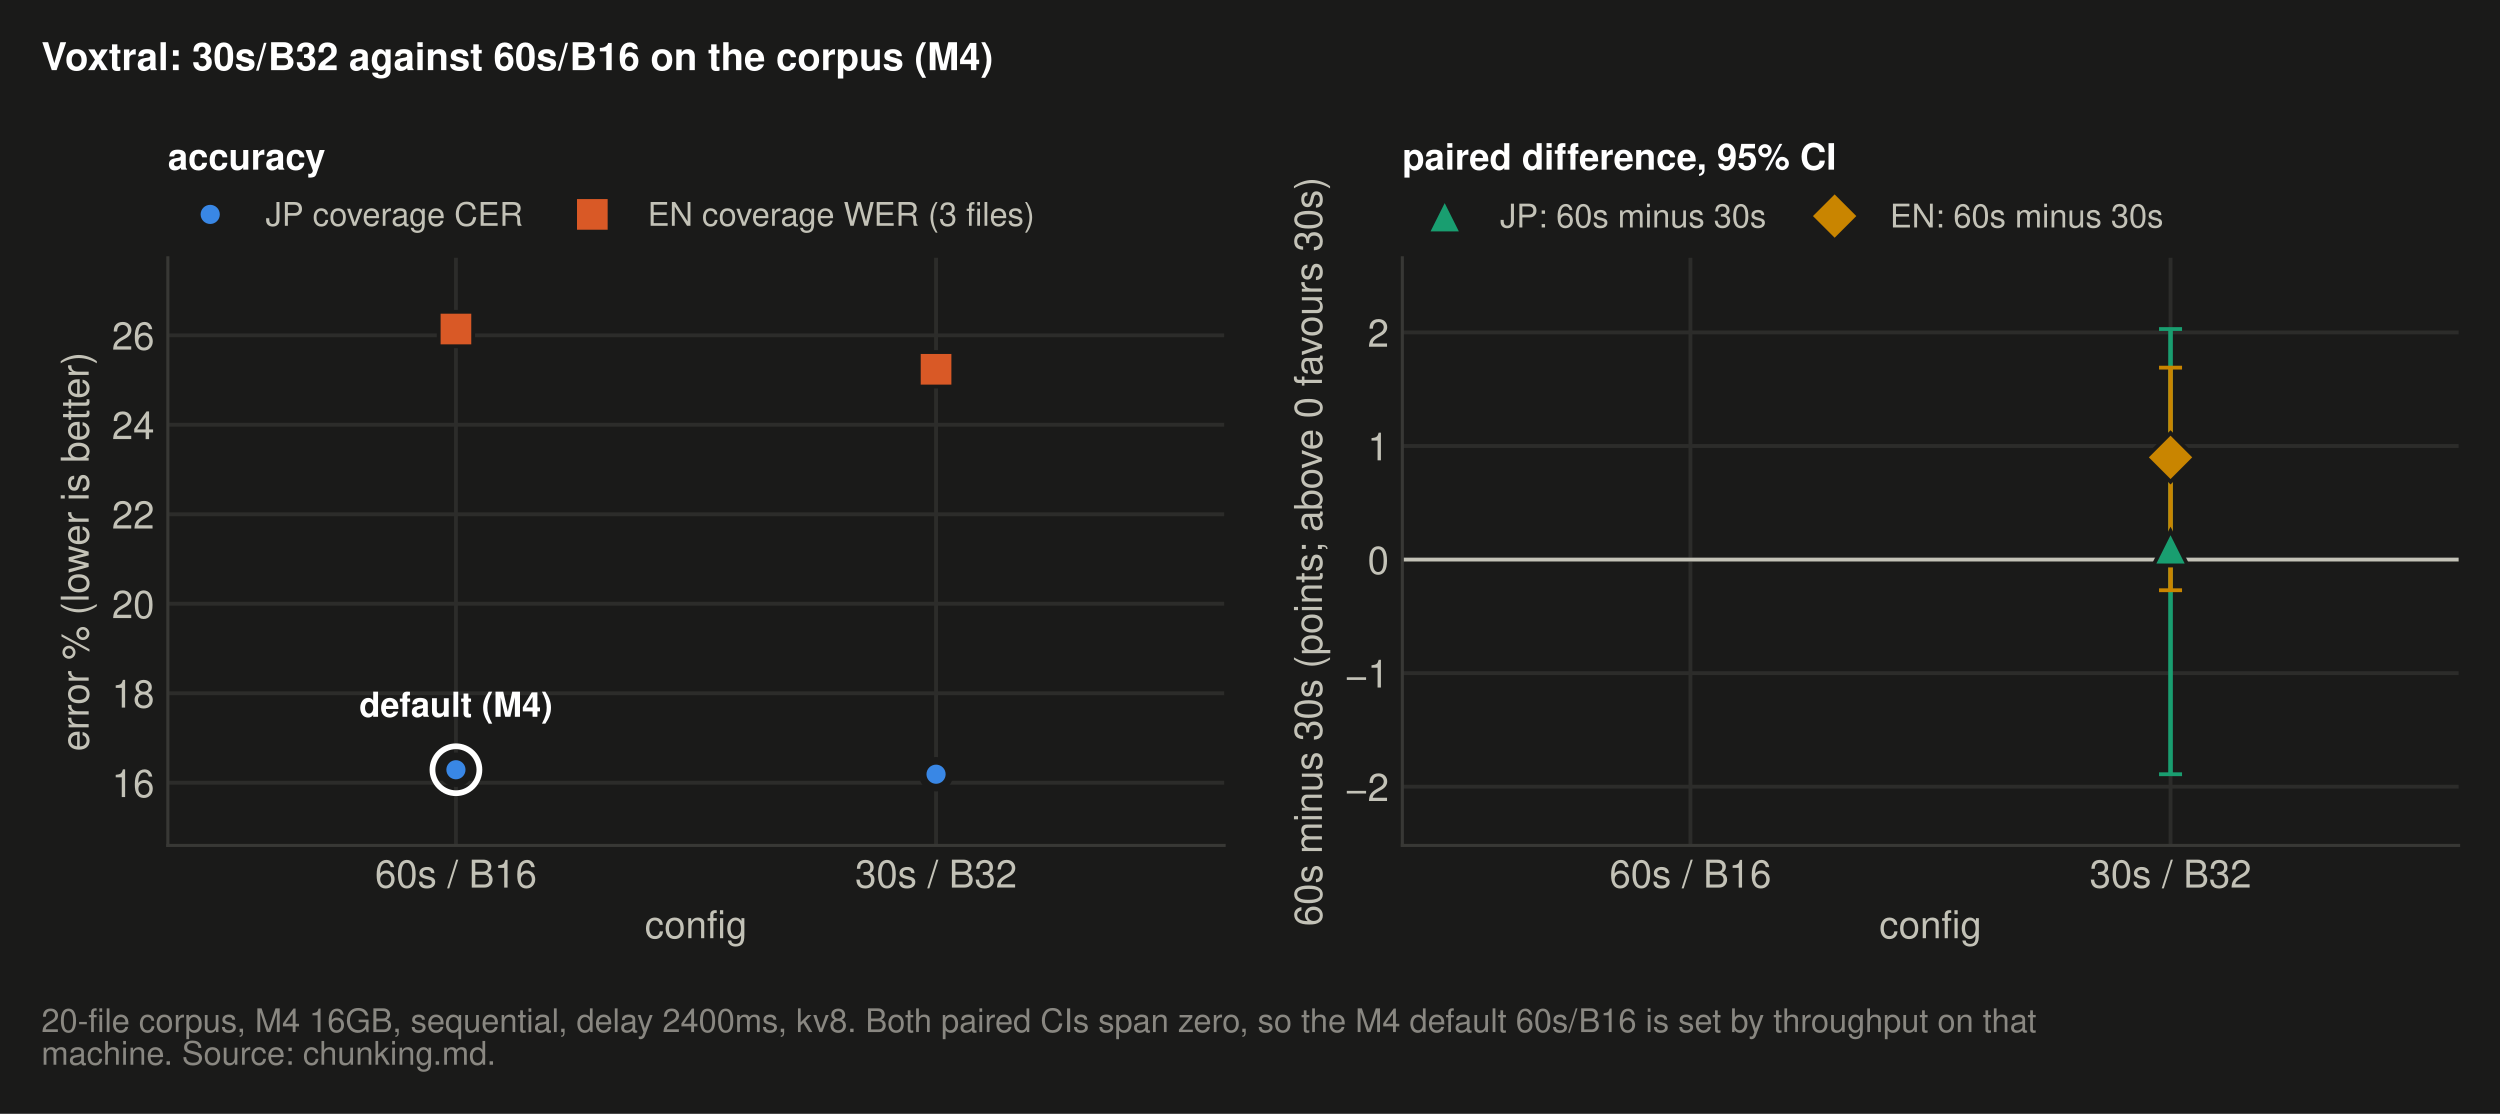
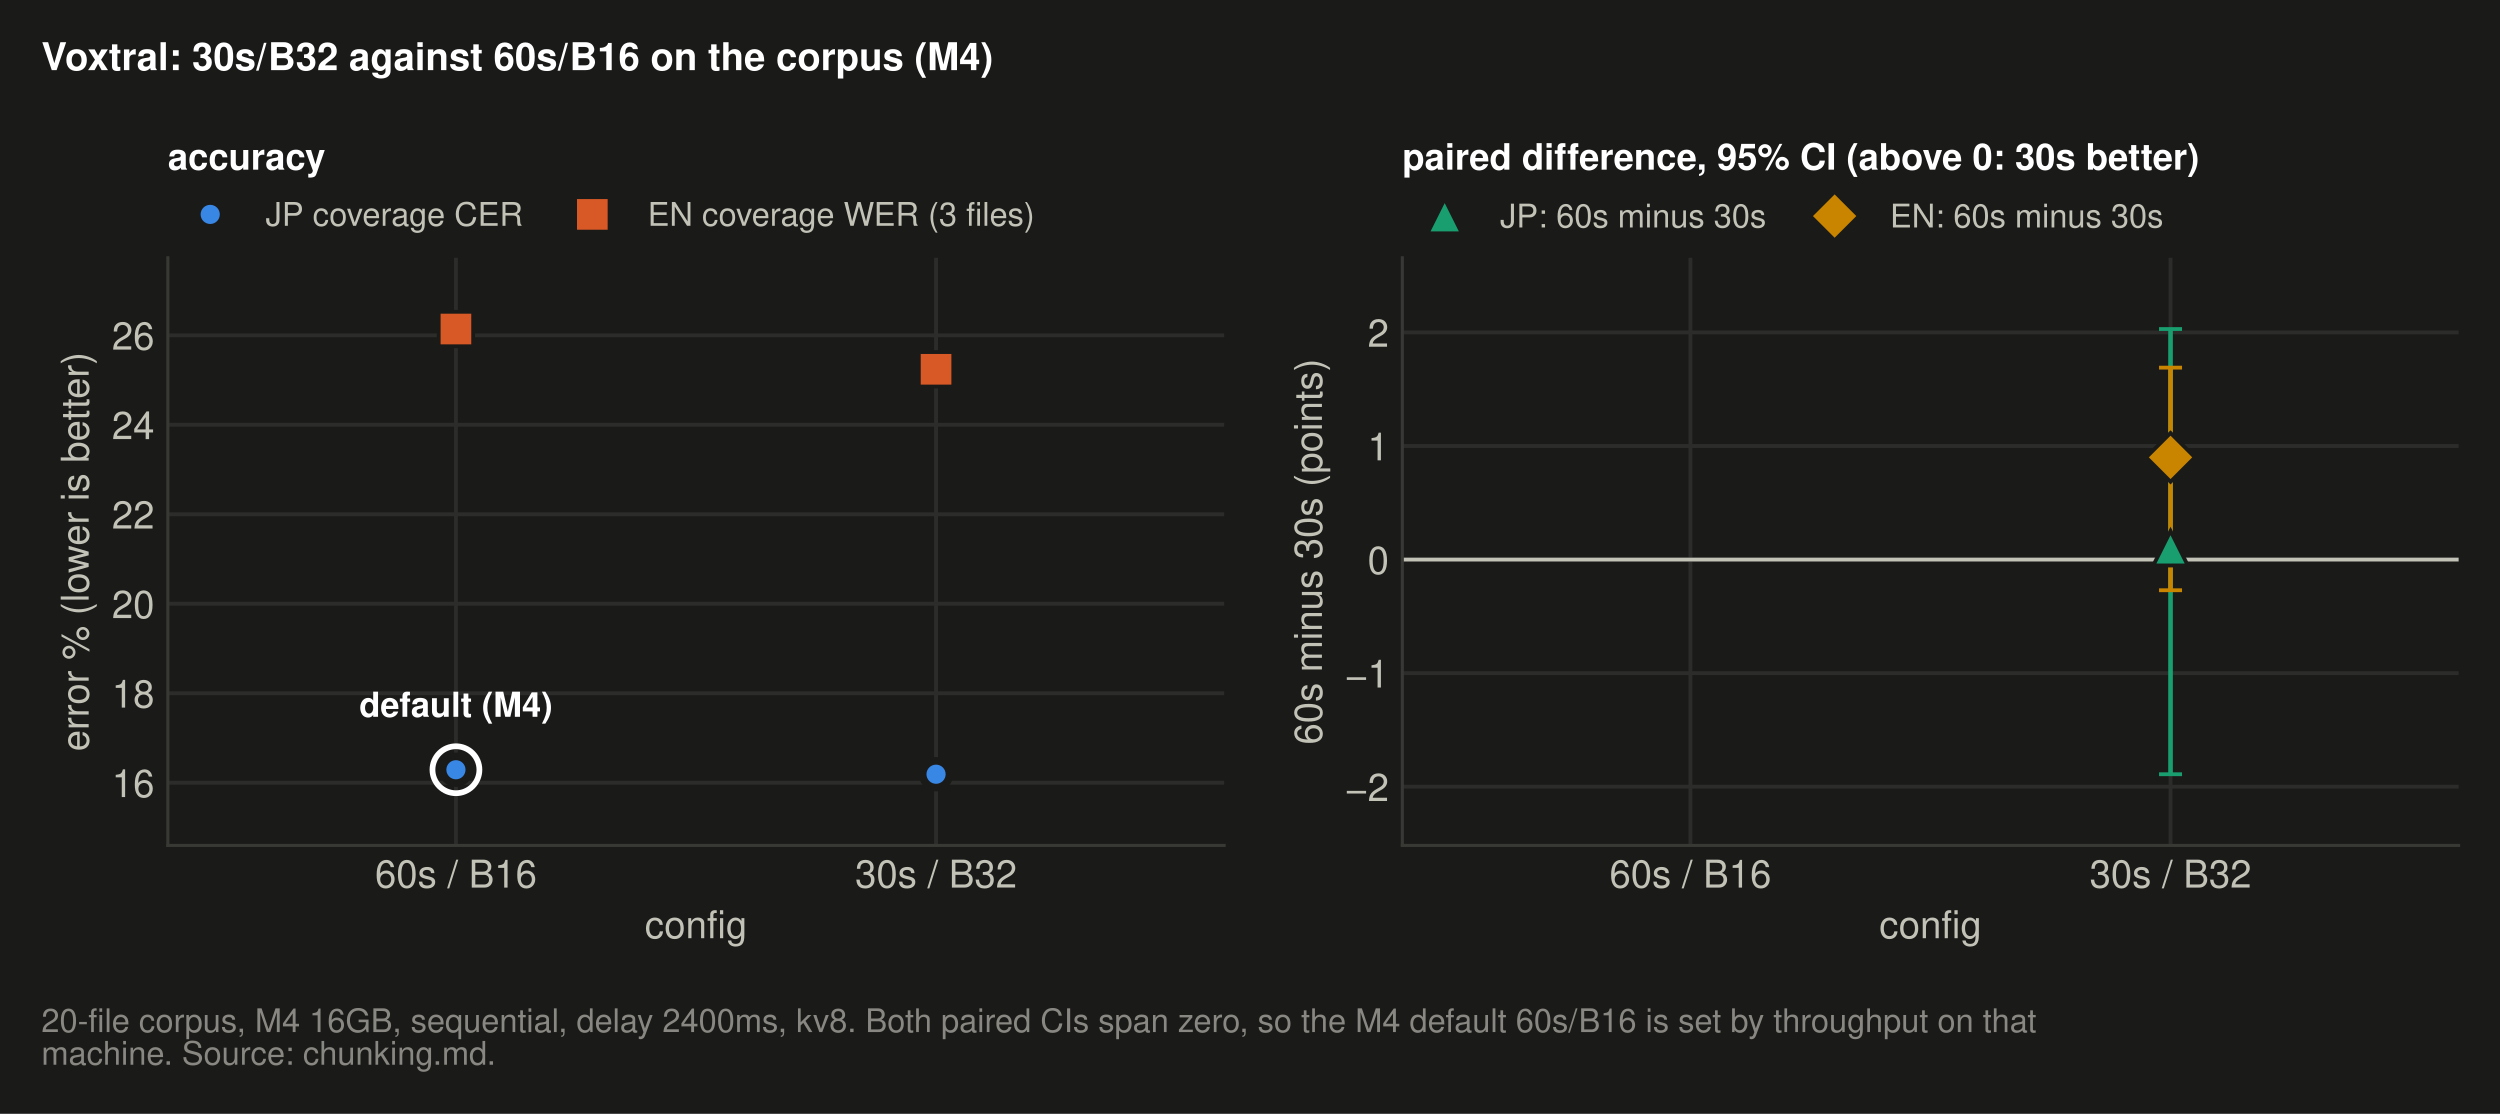
<svg xmlns="http://www.w3.org/2000/svg" xmlns:xlink="http://www.w3.org/1999/xlink" width="652.32pt" height="290.618pt" viewBox="0 0 652.32 290.618" version="1.1">
  <defs>
    <style type="text/css">*{stroke-linejoin: round; stroke-linecap: butt}</style>
  </defs>
  <g id="figure_1">
    <g id="patch_1">
      <path d="M 0 290.618  L 652.32 290.618  L 652.32 0  L 0 0  z " style="fill: #1a1a19" />
    </g>
    <g id="axes_1">
      <g id="patch_2">
        <path d="M 43.8 220.601  L 319.409 220.601  L 319.409 67.265  L 43.8 67.265  z " style="fill: #1a1a19" />
      </g>
      <g id="matplotlib.axis_1">
        <g id="xtick_1">
          <g id="line2d_1">
            <path d="M 118.966 220.601  L 118.966 67.265  " clip-path="url(#pb26c34fa4f)" style="fill: none; stroke: #2c2c2a; stroke-linecap: round" />
          </g>
          <g id="line2d_2" />
          <g id="text_1">
            <text style="font-size: 10px; font-family: 'Helvetica', 'Arial', 'DejaVu Sans'; text-anchor: middle; fill: #c3c2b7" x="118.966" y="231.601" transform="rotate(-0 118.9662 231.6008)">60s / B16</text>
          </g>
        </g>
        <g id="xtick_2">
          <g id="line2d_3">
            <path d="M 244.243 220.601  L 244.243 67.265  " clip-path="url(#pb26c34fa4f)" style="fill: none; stroke: #2c2c2a; stroke-linecap: round" />
          </g>
          <g id="line2d_4" />
          <g id="text_2">
            <text style="font-size: 10px; font-family: 'Helvetica', 'Arial', 'DejaVu Sans'; text-anchor: middle; fill: #c3c2b7" x="244.243" y="231.601" transform="rotate(-0 244.2433 231.6008)">30s / B32</text>
          </g>
        </g>
        <g id="text_3">
          <text style="font-size: 10px; font-family: 'Helvetica', 'Arial', 'DejaVu Sans'; text-anchor: middle; fill: #c3c2b7" x="181.605" y="244.8" transform="rotate(-0 181.6047 244.8)">config</text>
        </g>
      </g>
      <g id="matplotlib.axis_2">
        <g id="ytick_1">
          <g id="line2d_5">
            <path d="M 43.8 204.233  L 319.409 204.233  " clip-path="url(#pb26c34fa4f)" style="fill: none; stroke: #2c2c2a; stroke-linecap: round" />
          </g>
          <g id="line2d_6" />
          <g id="text_4">
            <text style="font-size: 10px; font-family: 'Helvetica', 'Arial', 'DejaVu Sans'; text-anchor: end; fill: #c3c2b7" x="40.3" y="207.983" transform="rotate(-0 40.3 207.9828)">16</text>
          </g>
        </g>
        <g id="ytick_2">
          <g id="line2d_7">
            <path d="M 43.8 180.883  L 319.409 180.883  " clip-path="url(#pb26c34fa4f)" style="fill: none; stroke: #2c2c2a; stroke-linecap: round" />
          </g>
          <g id="line2d_8" />
          <g id="text_5">
            <text style="font-size: 10px; font-family: 'Helvetica', 'Arial', 'DejaVu Sans'; text-anchor: end; fill: #c3c2b7" x="40.3" y="184.633" transform="rotate(-0 40.3 184.6334)">18</text>
          </g>
        </g>
        <g id="ytick_3">
          <g id="line2d_9">
            <path d="M 43.8 157.534  L 319.409 157.534  " clip-path="url(#pb26c34fa4f)" style="fill: none; stroke: #2c2c2a; stroke-linecap: round" />
          </g>
          <g id="line2d_10" />
          <g id="text_6">
            <text style="font-size: 10px; font-family: 'Helvetica', 'Arial', 'DejaVu Sans'; text-anchor: end; fill: #c3c2b7" x="40.3" y="161.284" transform="rotate(-0 40.3 161.2839)">20</text>
          </g>
        </g>
        <g id="ytick_4">
          <g id="line2d_11">
            <path d="M 43.8 134.184  L 319.409 134.184  " clip-path="url(#pb26c34fa4f)" style="fill: none; stroke: #2c2c2a; stroke-linecap: round" />
          </g>
          <g id="line2d_12" />
          <g id="text_7">
            <text style="font-size: 10px; font-family: 'Helvetica', 'Arial', 'DejaVu Sans'; text-anchor: end; fill: #c3c2b7" x="40.3" y="137.934" transform="rotate(-0 40.3 137.9345)">22</text>
          </g>
        </g>
        <g id="ytick_5">
          <g id="line2d_13">
            <path d="M 43.8 110.835  L 319.409 110.835  " clip-path="url(#pb26c34fa4f)" style="fill: none; stroke: #2c2c2a; stroke-linecap: round" />
          </g>
          <g id="line2d_14" />
          <g id="text_8">
            <text style="font-size: 10px; font-family: 'Helvetica', 'Arial', 'DejaVu Sans'; text-anchor: end; fill: #c3c2b7" x="40.3" y="114.585" transform="rotate(-0 40.3 114.5851)">24</text>
          </g>
        </g>
        <g id="ytick_6">
          <g id="line2d_15">
            <path d="M 43.8 87.486  L 319.409 87.486  " clip-path="url(#pb26c34fa4f)" style="fill: none; stroke: #2c2c2a; stroke-linecap: round" />
          </g>
          <g id="line2d_16" />
          <g id="text_9">
            <text style="font-size: 10px; font-family: 'Helvetica', 'Arial', 'DejaVu Sans'; text-anchor: end; fill: #c3c2b7" x="40.3" y="91.236" transform="rotate(-0 40.3 91.23562)">26</text>
          </g>
        </g>
        <g id="text_10">
          <text style="font-size: 10px; font-family: 'Helvetica', 'Arial', 'DejaVu Sans'; text-anchor: middle; fill: #c3c2b7" x="23.137" y="143.933" transform="rotate(-90 23.1375 143.9329)">error % (lower is better)</text>
        </g>
      </g>
      <g id="patch_3">
        <path d="M 43.8 220.601  L 43.8 67.265  " style="fill: none; stroke: #383835; stroke-width: 0.8; stroke-linejoin: miter; stroke-linecap: square" />
      </g>
      <g id="patch_4">
        <path d="M 43.8 220.601  L 319.409 220.601  " style="fill: none; stroke: #383835; stroke-width: 0.8; stroke-linejoin: miter; stroke-linecap: square" />
      </g>
      <g id="line2d_17">
        <defs>
          <path id="m3d7b4c0e3e" d="M 0 3.5  C 0.928 3.5 1.819 3.131 2.475 2.475  C 3.131 1.819 3.5 0.928 3.5 0  C 3.5 -0.928 3.131 -1.819 2.475 -2.475  C 1.819 -3.131 0.928 -3.5 0 -3.5  C -0.928 -3.5 -1.819 -3.131 -2.475 -2.475  C -3.131 -1.819 -3.5 -0.928 -3.5 0  C -3.5 0.928 -3.131 1.819 -2.475 2.475  C -1.819 3.131 -0.928 3.5 0 3.5  z " style="stroke: #1a1a19; stroke-width: 2" />
        </defs>
        <g clip-path="url(#pb26c34fa4f)">
          <use xlink:href="#m3d7b4c0e3e" x="118.966" y="200.847" style="fill: #3987e5; stroke: #1a1a19; stroke-width: 2" />
          <use xlink:href="#m3d7b4c0e3e" x="244.243" y="202.015" style="fill: #3987e5; stroke: #1a1a19; stroke-width: 2" />
        </g>
      </g>
      <g id="line2d_18">
        <defs>
          <path id="m81e0faa51b" d="M -4.5 4.5  L 4.5 4.5  L 4.5 -4.5  L -4.5 -4.5  z " style="stroke: #1a1a19; stroke-linejoin: miter" />
        </defs>
        <g clip-path="url(#pb26c34fa4f)">
          <use xlink:href="#m81e0faa51b" x="118.966" y="85.851" style="fill: #d95926; stroke: #1a1a19; stroke-linejoin: miter" />
          <use xlink:href="#m81e0faa51b" x="244.243" y="96.358" style="fill: #d95926; stroke: #1a1a19; stroke-linejoin: miter" />
        </g>
      </g>
      <g id="text_11">
        <text style="font-weight: 700; font-size: 9px; font-family: 'Helvetica', 'Arial', 'DejaVu Sans'; text-anchor: middle; fill: #ffffff" x="118.966" y="187.032" transform="rotate(-0 118.9662 187.0317)">default (M4)</text>
      </g>
      <g id="text_12">
        <text style="font-weight: 700; font-size: 9.5px; font-family: 'Helvetica', 'Arial', 'DejaVu Sans'; text-anchor: start; fill: #ffffff" x="43.8" y="44.265" transform="rotate(-0 43.8 44.265)">accuracy</text>
      </g>
      <g id="PathCollection_1">
        <path d="M 118.966 206.971  C 120.59 206.971 122.148 206.326 123.296 205.177  C 124.445 204.029 125.09 202.471 125.09 200.847  C 125.09 199.223 124.445 197.665 123.296 196.517  C 122.148 195.369 120.59 194.723 118.966 194.723  C 117.342 194.723 115.784 195.369 114.636 196.517  C 113.488 197.665 112.843 199.223 112.843 200.847  C 112.843 202.471 113.488 204.029 114.636 205.177  C 115.784 206.326 117.342 206.971 118.966 206.971  L 118.966 206.971  z " clip-path="url(#pb26c34fa4f)" style="fill: none; stroke: #ffffff; stroke-width: 1.5" />
      </g>
      <g id="legend_1">
        <g id="line2d_19">
          <g>
            <use xlink:href="#m3d7b4c0e3e" x="54.85" y="55.943" style="fill: #3987e5; stroke: #1a1a19; stroke-width: 2" />
          </g>
        </g>
        <g id="text_13">
          <text style="font-size: 8.5px; font-family: 'Helvetica', 'Arial', 'DejaVu Sans'; text-anchor: start; fill: #c3c2b7" x="69.3" y="58.918" transform="rotate(-0 69.3 58.91766)">JP coverage CER</text>
        </g>
        <g id="line2d_20">
          <g>
            <use xlink:href="#m81e0faa51b" x="154.555" y="55.943" style="fill: #d95926; stroke: #1a1a19; stroke-linejoin: miter" />
          </g>
        </g>
        <g id="text_14">
          <text style="font-size: 8.5px; font-family: 'Helvetica', 'Arial', 'DejaVu Sans'; text-anchor: start; fill: #c3c2b7" x="169.005" y="58.918" transform="rotate(-0 169.005 58.91766)">EN coverage WER (3 files)</text>
        </g>
      </g>
    </g>
    <g id="axes_2">
      <g id="patch_5">
        <path d="M 365.911 220.601  L 641.52 220.601  L 641.52 67.265  L 365.911 67.265  z " style="fill: #1a1a19" />
      </g>
      <g id="matplotlib.axis_3">
        <g id="xtick_3">
          <g id="line2d_21">
            <path d="M 441.077 220.601  L 441.077 67.265  " clip-path="url(#pd194a1e643)" style="fill: none; stroke: #2c2c2a; stroke-linecap: round" />
          </g>
          <g id="line2d_22" />
          <g id="text_15">
            <text style="font-size: 10px; font-family: 'Helvetica', 'Arial', 'DejaVu Sans'; text-anchor: middle; fill: #c3c2b7" x="441.077" y="231.601" transform="rotate(-0 441.0767 231.6008)">60s / B16</text>
          </g>
        </g>
        <g id="xtick_4">
          <g id="line2d_23">
            <path d="M 566.354 220.601  L 566.354 67.265  " clip-path="url(#pd194a1e643)" style="fill: none; stroke: #2c2c2a; stroke-linecap: round" />
          </g>
          <g id="line2d_24" />
          <g id="text_16">
            <text style="font-size: 10px; font-family: 'Helvetica', 'Arial', 'DejaVu Sans'; text-anchor: middle; fill: #c3c2b7" x="566.354" y="231.601" transform="rotate(-0 566.3538 231.6008)">30s / B32</text>
          </g>
        </g>
        <g id="text_17">
          <text style="font-size: 10px; font-family: 'Helvetica', 'Arial', 'DejaVu Sans'; text-anchor: middle; fill: #c3c2b7" x="503.715" y="244.8" transform="rotate(-0 503.7153 244.8)">config</text>
        </g>
      </g>
      <g id="matplotlib.axis_4">
        <g id="ytick_7">
          <g id="line2d_25">
            <path d="M 365.911 205.274  L 641.52 205.274  " clip-path="url(#pd194a1e643)" style="fill: none; stroke: #2c2c2a; stroke-linecap: round" />
          </g>
          <g id="line2d_26" />
          <g id="text_18">
            <text style="font-size: 10px; font-family: 'Helvetica', 'Arial', 'DejaVu Sans'; text-anchor: end; fill: #c3c2b7" x="362.411" y="209.024" transform="rotate(-0 362.4105 209.0243)">−2</text>
          </g>
        </g>
        <g id="ytick_8">
          <g id="line2d_27">
            <path d="M 365.911 175.641  L 641.52 175.641  " clip-path="url(#pd194a1e643)" style="fill: none; stroke: #2c2c2a; stroke-linecap: round" />
          </g>
          <g id="line2d_28" />
          <g id="text_19">
            <text style="font-size: 10px; font-family: 'Helvetica', 'Arial', 'DejaVu Sans'; text-anchor: end; fill: #c3c2b7" x="362.411" y="179.391" transform="rotate(-0 362.4105 179.3908)">−1</text>
          </g>
        </g>
        <g id="ytick_9">
          <g id="line2d_29">
            <path d="M 365.911 146.007  L 641.52 146.007  " clip-path="url(#pd194a1e643)" style="fill: none; stroke: #2c2c2a; stroke-linecap: round" />
          </g>
          <g id="line2d_30" />
          <g id="text_20">
            <text style="font-size: 10px; font-family: 'Helvetica', 'Arial', 'DejaVu Sans'; text-anchor: end; fill: #c3c2b7" x="362.411" y="149.757" transform="rotate(-0 362.4105 149.7572)">0</text>
          </g>
        </g>
        <g id="ytick_10">
          <g id="line2d_31">
            <path d="M 365.911 116.374  L 641.52 116.374  " clip-path="url(#pd194a1e643)" style="fill: none; stroke: #2c2c2a; stroke-linecap: round" />
          </g>
          <g id="line2d_32" />
          <g id="text_21">
            <text style="font-size: 10px; font-family: 'Helvetica', 'Arial', 'DejaVu Sans'; text-anchor: end; fill: #c3c2b7" x="362.411" y="120.124" transform="rotate(-0 362.4105 120.1237)">1</text>
          </g>
        </g>
        <g id="ytick_11">
          <g id="line2d_33">
            <path d="M 365.911 86.74  L 641.52 86.74  " clip-path="url(#pd194a1e643)" style="fill: none; stroke: #2c2c2a; stroke-linecap: round" />
          </g>
          <g id="line2d_34" />
          <g id="text_22">
            <text style="font-size: 10px; font-family: 'Helvetica', 'Arial', 'DejaVu Sans'; text-anchor: end; fill: #c3c2b7" x="362.411" y="90.49" transform="rotate(-0 362.4105 90.49016)">2</text>
          </g>
        </g>
        <g id="text_23">
-           <text style="font-size: 10px; font-family: 'Helvetica', 'Arial', 'DejaVu Sans'; text-anchor: middle; fill: #c3c2b7" x="344.925" y="143.933" transform="rotate(-90 344.9246 143.9329)">60s minus 30s (points; above 0 favours 30s)</text>
+           <text style="font-size: 10px; font-family: 'Helvetica', 'Arial', 'DejaVu Sans'; text-anchor: middle; fill: #c3c2b7" x="344.925" y="143.933" transform="rotate(-90 344.9246 143.9329)">60s minus 30s (points)</text>
        </g>
      </g>
      <g id="line2d_35">
        <path d="M 365.911 146.007  L 641.52 146.007  " clip-path="url(#pd194a1e643)" style="fill: none; stroke: #c3c2b7; stroke-linecap: round" />
      </g>
      <g id="LineCollection_1">
        <path d="M 566.354 202.015  L 566.354 85.851  " clip-path="url(#pd194a1e643)" style="fill: none; stroke: #199e70; stroke-width: 1.2" />
      </g>
      <g id="line2d_36">
        <defs>
          <path id="m2e1cc6d336" d="M 3 0  L -3 -0  " style="stroke: #199e70" />
        </defs>
        <g clip-path="url(#pd194a1e643)">
          <use xlink:href="#m2e1cc6d336" x="566.354" y="202.015" style="fill: #1f77b4; stroke: #199e70" />
        </g>
      </g>
      <g id="line2d_37">
        <g clip-path="url(#pd194a1e643)">
          <use xlink:href="#m2e1cc6d336" x="566.354" y="85.851" style="fill: #1f77b4; stroke: #199e70" />
        </g>
      </g>
      <g id="LineCollection_2">
        <path d="M 566.354 154.008  L 566.354 95.927  " clip-path="url(#pd194a1e643)" style="fill: none; stroke: #c98500; stroke-width: 1.2" />
      </g>
      <g id="line2d_38">
        <defs>
          <path id="m300e81fc3c" d="M 3 0  L -3 -0  " style="stroke: #c98500" />
        </defs>
        <g clip-path="url(#pd194a1e643)">
          <use xlink:href="#m300e81fc3c" x="566.354" y="154.008" style="fill: #1f77b4; stroke: #c98500" />
        </g>
      </g>
      <g id="line2d_39">
        <g clip-path="url(#pd194a1e643)">
          <use xlink:href="#m300e81fc3c" x="566.354" y="95.927" style="fill: #1f77b4; stroke: #c98500" />
        </g>
      </g>
      <g id="patch_6">
        <path d="M 365.911 220.601  L 365.911 67.265  " style="fill: none; stroke: #383835; stroke-width: 0.8; stroke-linejoin: miter; stroke-linecap: square" />
      </g>
      <g id="patch_7">
        <path d="M 365.911 220.601  L 641.52 220.601  " style="fill: none; stroke: #383835; stroke-width: 0.8; stroke-linejoin: miter; stroke-linecap: square" />
      </g>
      <g id="line2d_40">
        <defs>
          <path id="m14c831bd54" d="M 0 -4.5  L -4.5 4.5  L 4.5 4.5  z " style="stroke: #1a1a19; stroke-linejoin: miter" />
        </defs>
        <g clip-path="url(#pd194a1e643)">
          <use xlink:href="#m14c831bd54" x="566.354" y="143.044" style="fill: #199e70; stroke: #1a1a19; stroke-linejoin: miter" />
        </g>
      </g>
      <g id="line2d_41">
        <defs>
          <path id="m4003d0889e" d="M -0 6.364  L 6.364 0  L 0 -6.364  L -6.364 -0  z " style="stroke: #1a1a19; stroke-linejoin: miter" />
        </defs>
        <g clip-path="url(#pd194a1e643)">
          <use xlink:href="#m4003d0889e" x="566.354" y="119.337" style="fill: #c98500; stroke: #1a1a19; stroke-linejoin: miter" />
        </g>
      </g>
      <g id="text_24">
-         <text style="font-weight: 700; font-size: 9.5px; font-family: 'Helvetica', 'Arial', 'DejaVu Sans'; text-anchor: start; fill: #ffffff" x="365.911" y="44.265" transform="rotate(-0 365.9105 44.265)">paired difference, 95% CI</text>
+         <text style="font-weight: 700; font-size: 9.5px; font-family: 'Helvetica', 'Arial', 'DejaVu Sans'; text-anchor: start; fill: #ffffff" x="365.911" y="44.265" transform="rotate(-0 365.9105 44.265)">paired difference, 95% CI (above 0: 30s better)</text>
      </g>
      <g id="legend_2">
        <g id="line2d_42">
          <g>
            <use xlink:href="#m14c831bd54" x="376.961" y="56.379" style="fill: #199e70; stroke: #1a1a19; stroke-linejoin: miter" />
          </g>
        </g>
        <g id="text_25">
          <text style="font-size: 8.5px; font-family: 'Helvetica', 'Arial', 'DejaVu Sans'; text-anchor: start; fill: #c3c2b7" x="391.411" y="59.354" transform="rotate(-0 391.4105 59.35395)">JP: 60s minus 30s</text>
        </g>
        <g id="line2d_43">
          <g>
            <use xlink:href="#m4003d0889e" x="478.706" y="56.379" style="fill: #c98500; stroke: #1a1a19; stroke-linejoin: miter" />
          </g>
        </g>
        <g id="text_26">
          <text style="font-size: 8.5px; font-family: 'Helvetica', 'Arial', 'DejaVu Sans'; text-anchor: start; fill: #c3c2b7" x="493.156" y="59.354" transform="rotate(-0 493.1555 59.35395)">EN: 60s minus 30s</text>
        </g>
      </g>
    </g>
    <g id="text_27">
      <text style="font-weight: 700; font-size: 10px; font-family: 'Helvetica', 'Arial', 'DejaVu Sans'; text-anchor: start; fill: #ffffff" x="10.8" y="18.3" transform="rotate(-0 10.8 18.3)">Voxtral: 30s/B32 against 60s/B16 on the corpus (M4)</text>
    </g>
    <g id="text_28">
      <text style="font-size: 8.5px; font-family: 'Helvetica', 'Arial', 'DejaVu Sans'; fill: #898781" transform="translate(10.8 269.3016)">20-file corpus, M4 16GB, sequential, delay 2400ms, kv8. Both paired CIs span zero, so the M4 default 60s/B16 is set by throughput on that</text>
      <text style="font-size: 8.5px; font-family: 'Helvetica', 'Arial', 'DejaVu Sans'; fill: #898781" transform="translate(10.8 277.8104)">machine. Source: chunking.md.</text>
    </g>
  </g>
  <defs>
    <clipPath id="pb26c34fa4f">
      <rect x="43.8" y="67.265" width="275.609" height="153.336" />
    </clipPath>
    <clipPath id="pd194a1e643">
      <rect x="365.911" y="67.265" width="275.609" height="153.336" />
    </clipPath>
  </defs>
</svg>
